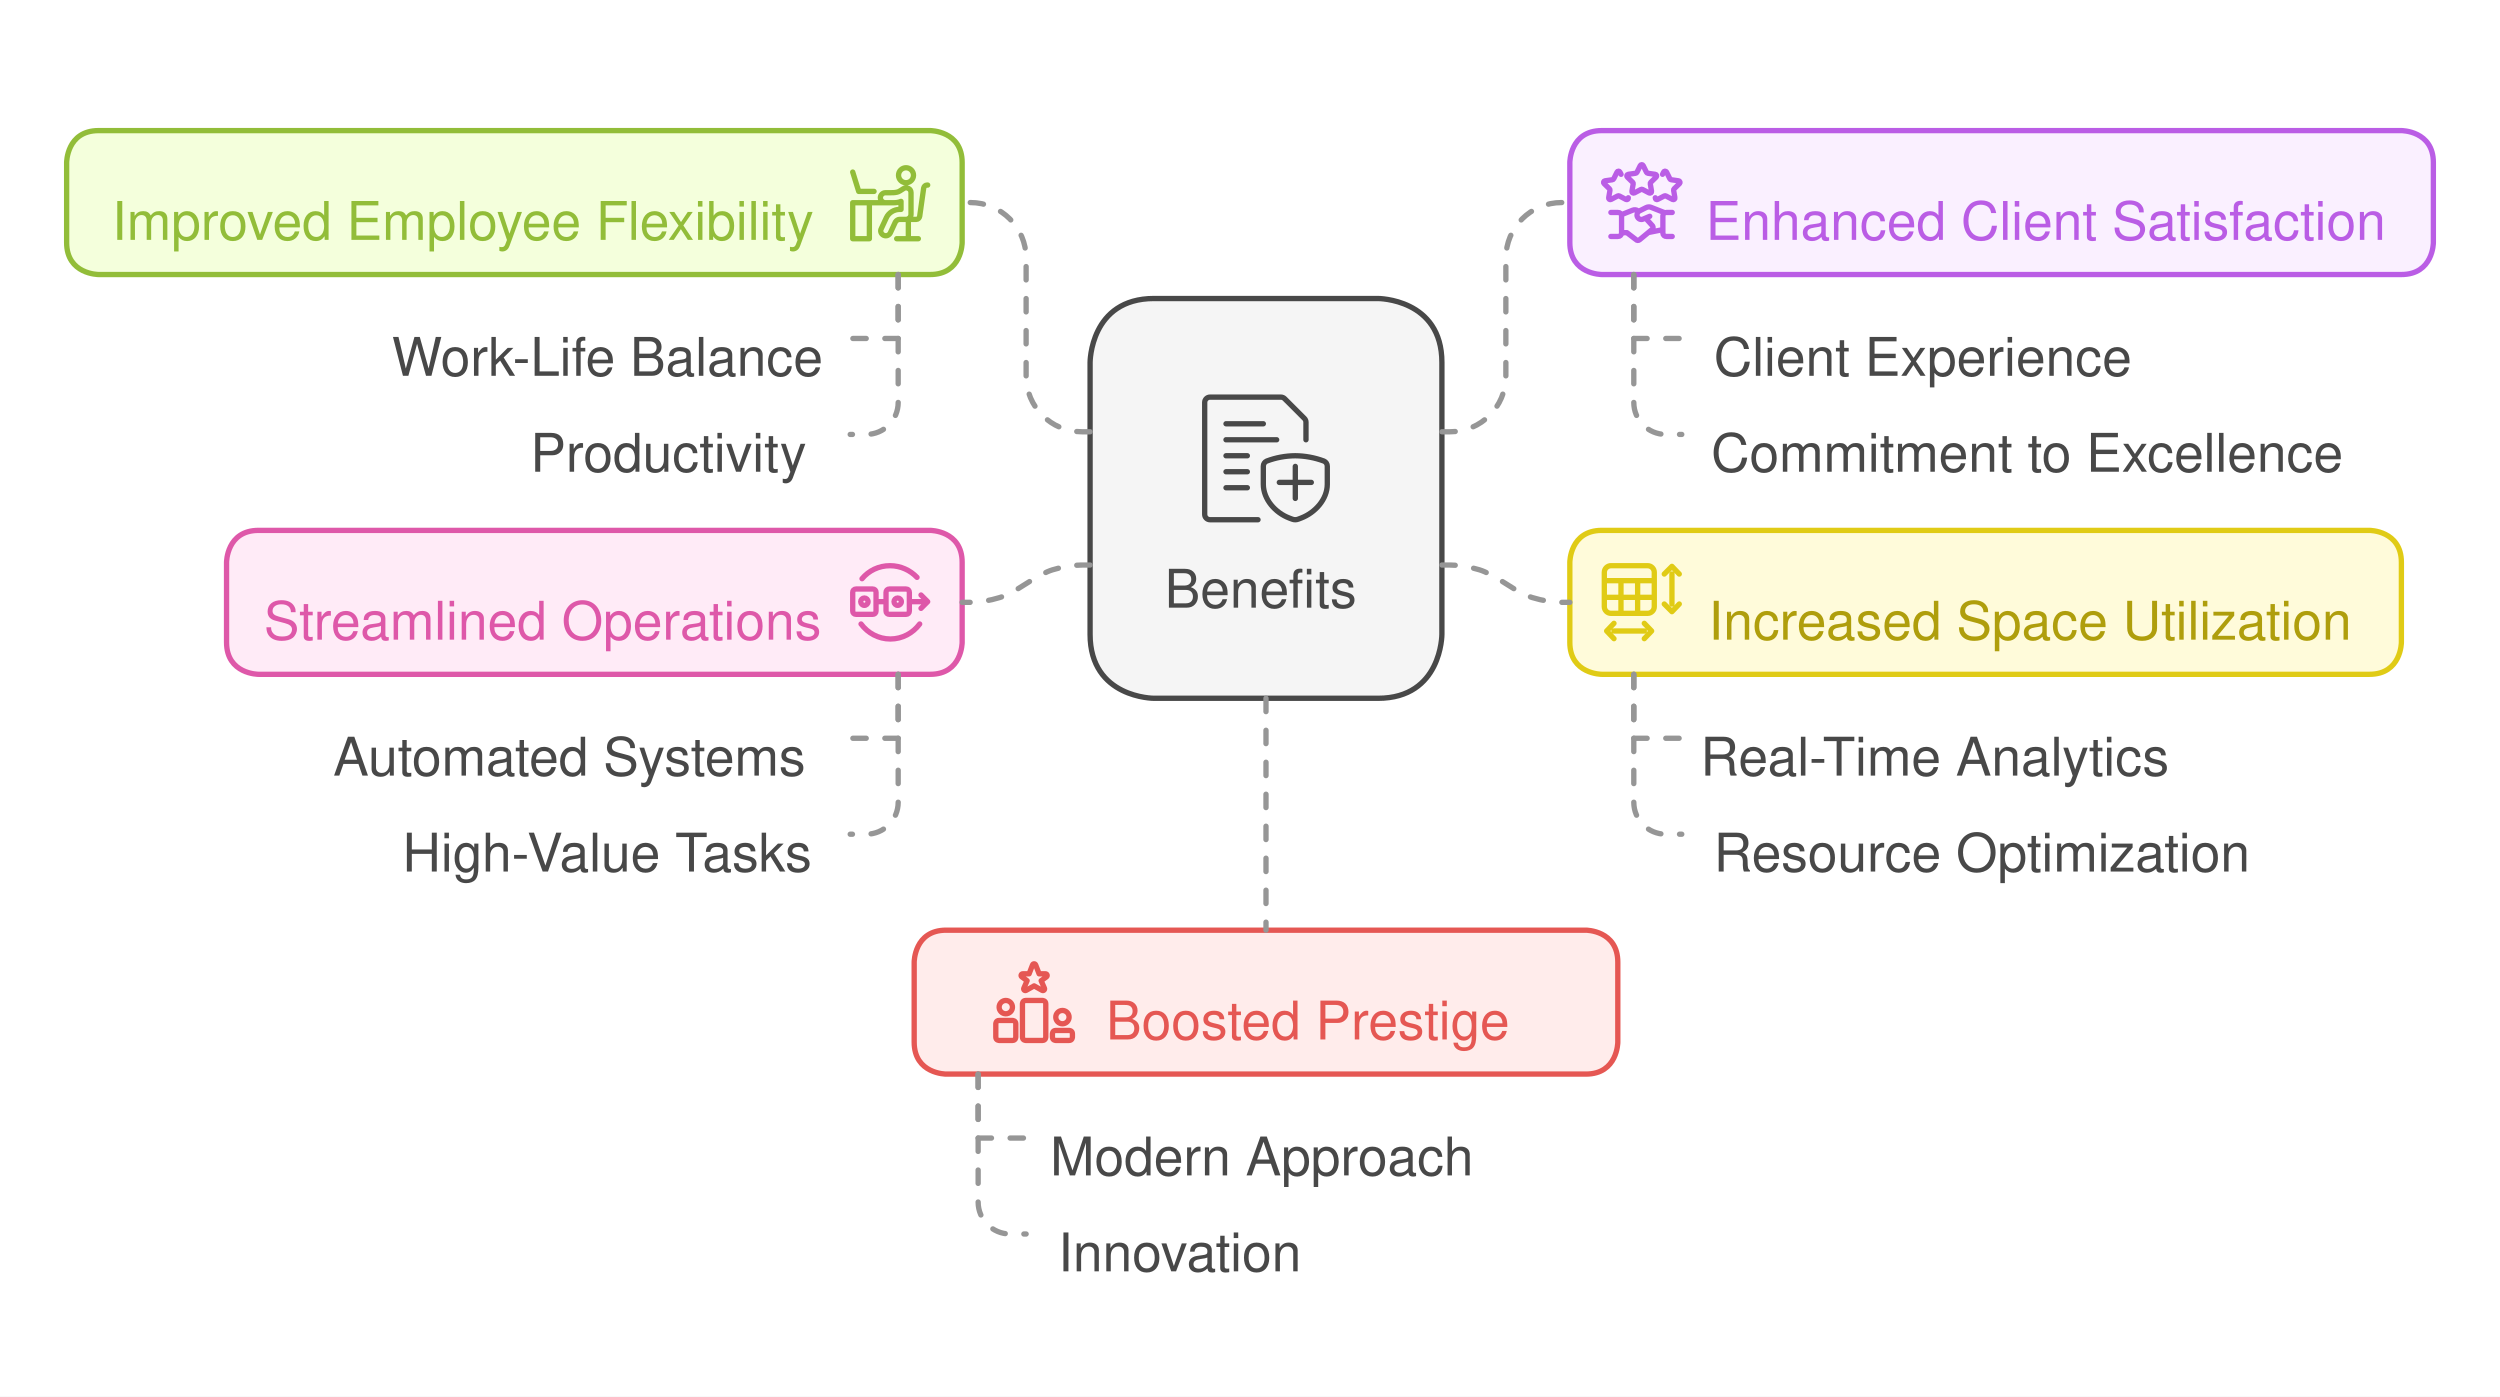
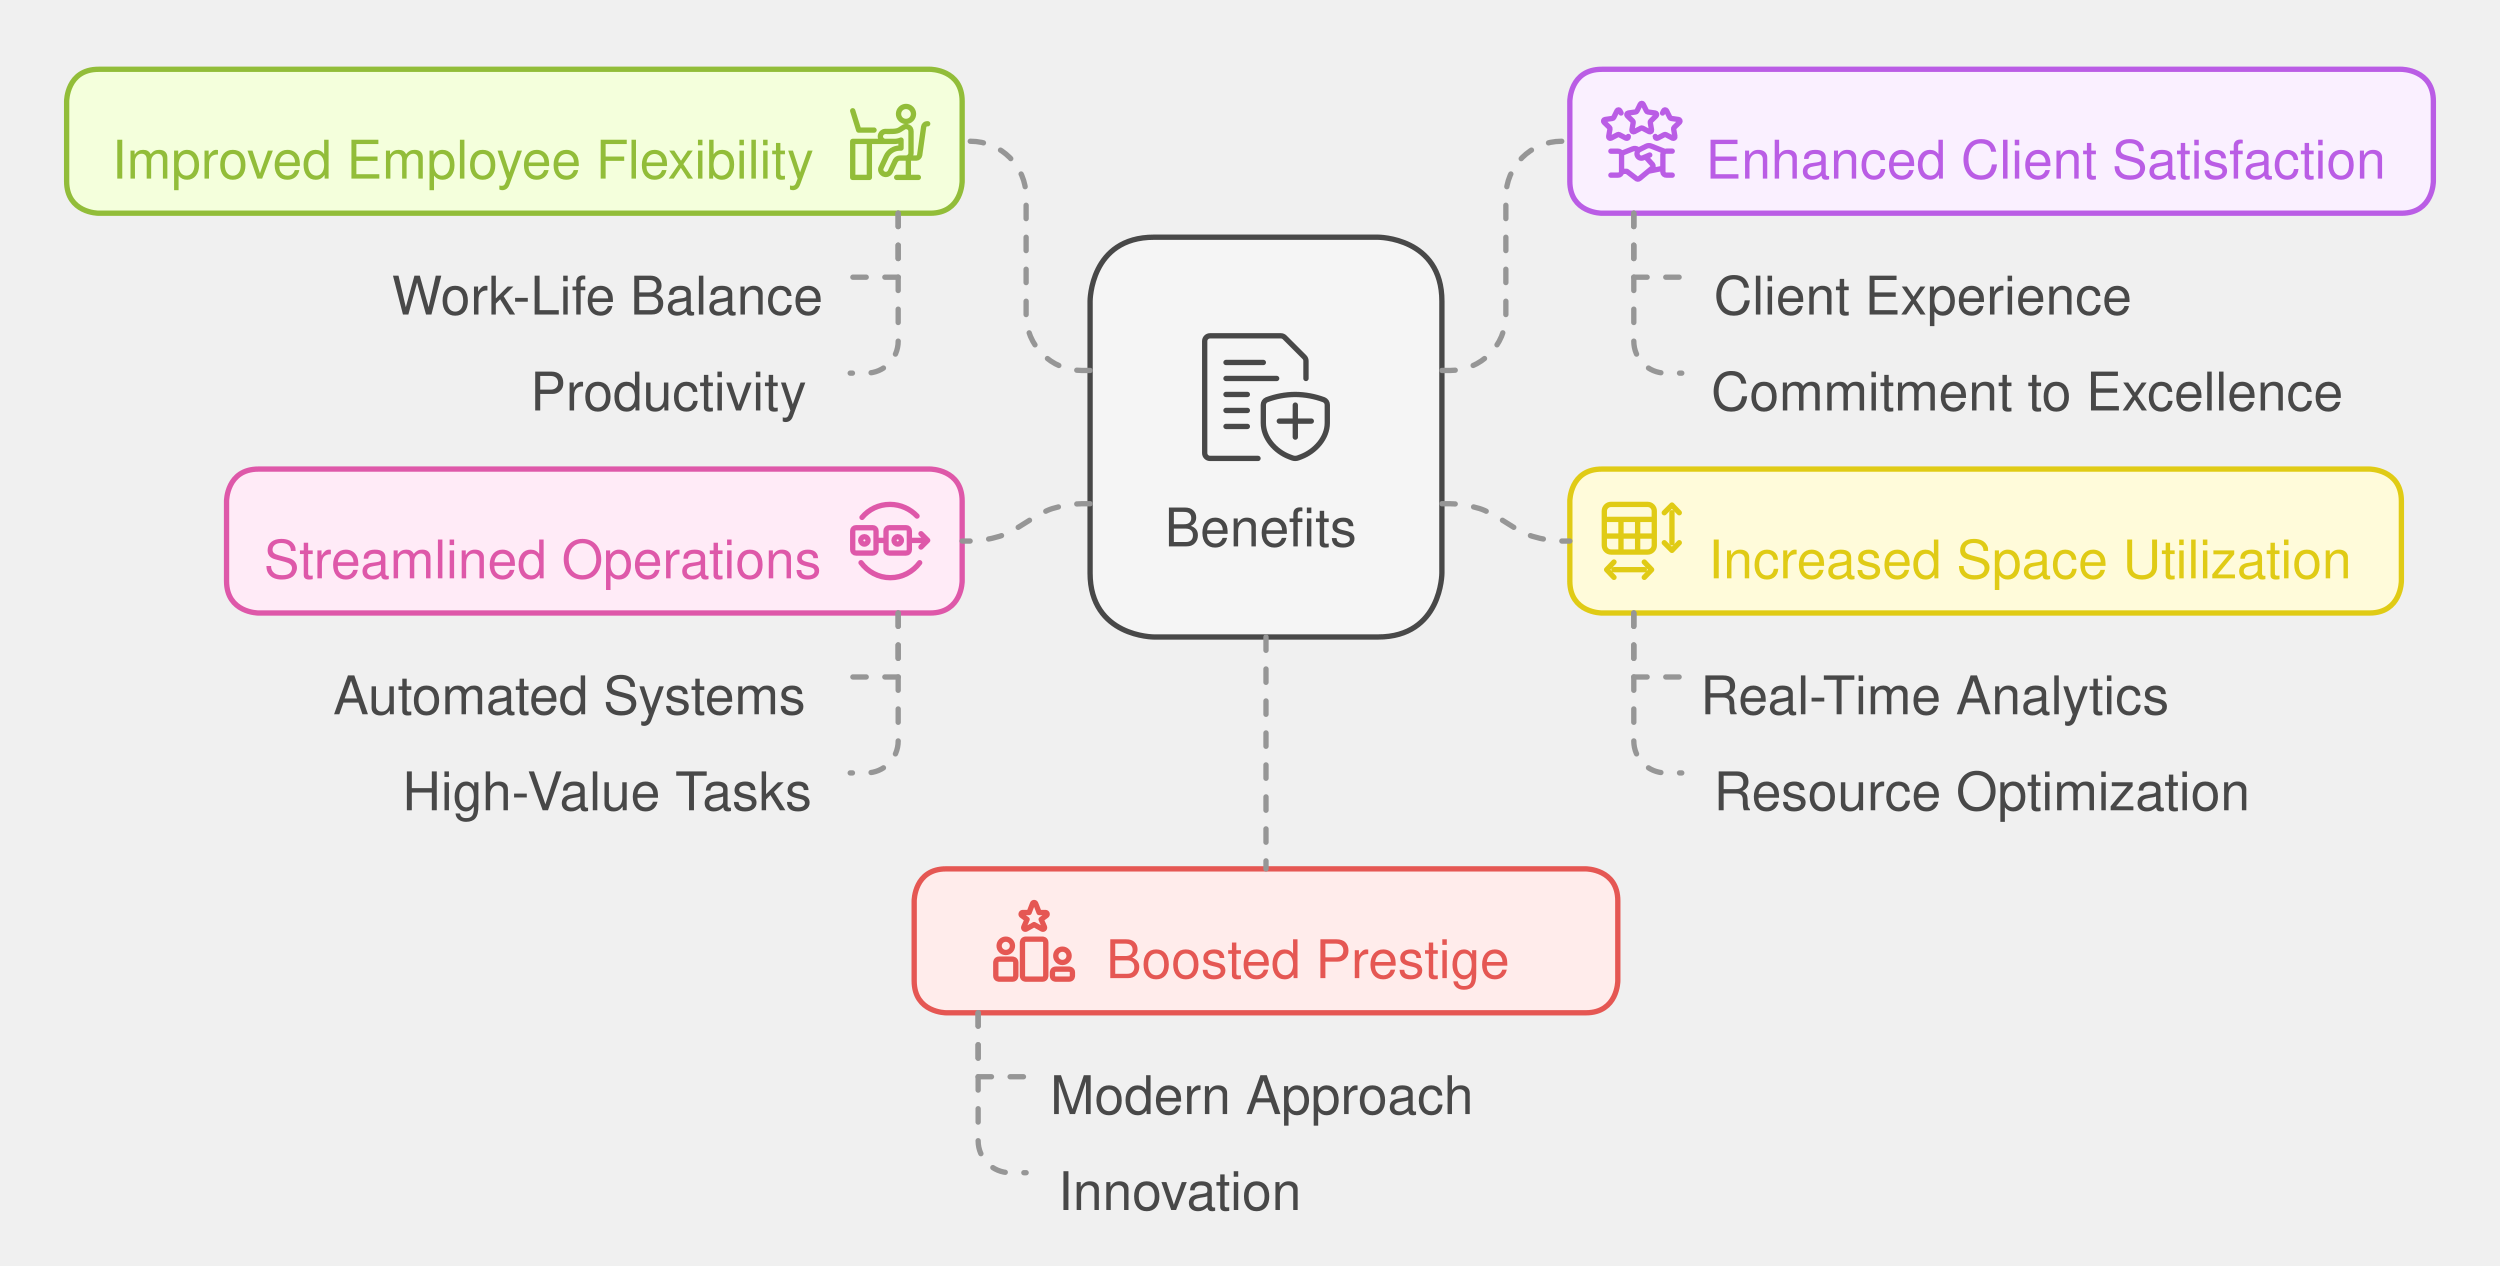
- <svg xmlns="http://www.w3.org/2000/svg" height="524" viewBox="0 0 938 524" width="938">
-   <g fill-rule="evenodd">
-     <path d="m0 0h938v524h-938z" fill="#fff" />
-     <path d="m1 1h936v522h-936z" fill="#fff" />
-     <path d="m433 112h84s24 0 24 24v102s0 24-24 24h-84s-24 0-24-24v-102s0-24 24-24" fill="#f5f5f5" />
-     <path d="m37 49h312s12 0 12 12v30s0 12-12 12h-312s-12 0-12-12v-30s0-12 12-12" fill="#f4ffdc" />
-     <path d="m601 49h300s12 0 12 12v30s0 12-12 12h-300s-12 0-12-12v-30s0-12 12-12" fill="#faf0ff" />
-     <path d="m601 199h288s12 0 12 12v30s0 12-12 12h-288s-12 0-12-12v-30s0-12 12-12" fill="#fffbda" />
-     <path d="m97 199h252s12 0 12 12v30s0 12-12 12h-252s-12 0-12-12v-30s0-12 12-12" fill="#ffebf7" />
-     <path d="m355 349h240s12 0 12 12v30s0 12-12 12h-240s-12 0-12-12v-30s0-12 12-12" fill="#ffeceb" />
-   </g>
-   <g font-family="Helvetica" font-size="20">
-     <g fill="#484848">
-       <text x="397" y="477">Innovation</text>
-       <text x="643" y="327">Resource Optimization</text>
-       <text x="147" y="141">Work-Life Balance</text>
-       <text x="394" y="441">Modern Approach</text>
-       <text x="643" y="141">Client Experience</text>
-       <text x="199" y="177">Productivity</text>
-       <text x="638" y="291">Real-Time Analytics</text>
-       <text x="151" y="327">High-Value Tasks</text>
-       <text x="125" y="291">Automated Systems</text>
-       <text x="642" y="177">Commitment to Excellence</text>
-     </g>
-     <text fill="#ba5de5" x="640" y="90">Enhanced Client Satisfaction</text>
-     <text fill="#92bd39" x="42" y="90">Improved Employee Flexibility</text>
-     <text fill="#de58a9" x="99" y="240">Streamlined Operations</text>
-     <text fill="#484848" x="437" y="228">Benefits</text>
-     <text fill="#af9e0c" x="641" y="240">Increased Space Utilization</text>
-     <text fill="#e55753" x="415" y="390">Boosted Prestige</text>
-   </g>
+ <svg xmlns="http://www.w3.org/2000/svg" height="475" viewBox="0 0 938 475" width="938">
+   <path d="m433 89h84s24 0 24 24v102s0 24-24 24h-84s-24 0-24-24v-102s0-24 24-24" fill="#f5f5f5" fill-rule="evenodd" />
+   <path d="m37 26h312s12 0 12 12v30s0 12-12 12h-312s-12 0-12-12v-30s0-12 12-12" fill="#f4ffdc" fill-rule="evenodd" />
+   <path d="m601 26h300s12 0 12 12v30s0 12-12 12h-300s-12 0-12-12v-30s0-12 12-12" fill="#faf0ff" fill-rule="evenodd" />
+   <path d="m601 176h288s12 0 12 12v30s0 12-12 12h-288s-12 0-12-12v-30s0-12 12-12" fill="#fffbda" fill-rule="evenodd" />
+   <path d="m97 176h252s12 0 12 12v30s0 12-12 12h-252s-12 0-12-12v-30s0-12 12-12" fill="#ffebf7" fill-rule="evenodd" />
+   <path d="m355 326h240s12 0 12 12v30s0 12-12 12h-240s-12 0-12-12v-30s0-12 12-12" fill="#ffeceb" fill-rule="evenodd" />
+   <text fill="#484848" font-family="Helvetica" font-size="20" x="643" y="304">Resource Optimization</text>
+   <text fill="#484848" font-family="Helvetica" font-size="20" x="147" y="118">Work-Life Balance</text>
+   <text fill="#484848" font-family="Helvetica" font-size="20" x="151" y="304">High-Value Tasks</text>
+   <text fill="#484848" font-family="Helvetica" font-size="20" x="638" y="268">Real-Time Analytics</text>
+   <text fill="#484848" font-family="Helvetica" font-size="20" x="643" y="118">Client Experience</text>
+   <text fill="#484848" font-family="Helvetica" font-size="20" x="199" y="154">Productivity</text>
+   <text fill="#484848" font-family="Helvetica" font-size="20" x="125" y="268">Automated Systems</text>
+   <text fill="#484848" font-family="Helvetica" font-size="20" x="642" y="154">Commitment to Excellence</text>
+   <text fill="#484848" font-family="Helvetica" font-size="20" x="397" y="454">Innovation</text>
+   <text fill="#484848" font-family="Helvetica" font-size="20" x="394" y="418">Modern Approach</text>
+   <text fill="#484848" font-family="Helvetica" font-size="20" x="437" y="205">Benefits</text>
+   <text fill="#de58a9" font-family="Helvetica" font-size="20" x="99" y="217">Streamlined Operations</text>
+   <text fill="#e0cb15" font-family="Helvetica" font-size="20" x="641" y="217">Increased Space Utilization</text>
+   <text fill="#ba5de5" font-family="Helvetica" font-size="20" x="640" y="67">Enhanced Client Satisfaction</text>
+   <text fill="#e55753" font-family="Helvetica" font-size="20" x="415" y="367">Boosted Prestige</text>
+   <text fill="#92bd39" font-family="Helvetica" font-size="20" x="42" y="67">Improved Employee Flexibility</text>
  <g fill="none" stroke-linecap="round" stroke-linejoin="round" stroke-width="2">
-     <path d="m433 112h84s24 0 24 24v102s0 24-24 24h-84s-24 0-24-24v-102s0-24 24-24" stroke="#484848" />
-     <path d="m37 49h312s12 0 12 12v30s0 12-12 12h-312s-12 0-12-12v-30s0-12 12-12" stroke="#92bd39" />
-     <path d="m601 49h300s12 0 12 12v30s0 12-12 12h-300s-12 0-12-12v-30s0-12 12-12" stroke="#ba5de5" />
-     <path d="m601 199h288s12 0 12 12v30s0 12-12 12h-288s-12 0-12-12v-30s0-12 12-12" stroke="#e0cb15" />
-     <path d="m97 199h252s12 0 12 12v30s0 12-12 12h-252s-12 0-12-12v-30s0-12 12-12" stroke="#de58a9" />
-     <path d="m355 349h240s12 0 12 12v30s0 12-12 12h-240s-12 0-12-12v-30s0-12 12-12" stroke="#e55753" />
-     <g stroke="#969696" stroke-dasharray="5 7">
-       <path d="m409 212h-3-.1c-3.377.004-7.099.613-11 1.8-2.335.704-5.837 2.543-9.9 5.2-4.063 2.657-7.565 4.496-9.9 5.2-3.901 1.187-7.623 1.796-11 1.8h-.1-3" />
-       <path d="m337 103v12 12h-9-9" />
-       <path d="m337 103v7.5 40.5c0 6.627-5.373 12-12 12h-.1-5.9" />
-       <path d="m613 253v12 12h9 9" />
-       <path d="m613 253v7.5 40.5c0 6.627 5.373 12 12 12h.1 5.9" />
-       <path d="m541 212h3 .1c3.377.004 7.099.613 11 1.8 2.335.704 5.837 2.543 9.9 5.2 4.063 2.657 7.565 4.496 9.9 5.2 3.901 1.187 7.623 1.796 11 1.8h.1 3" />
-       <path d="m613 103v12 12h9 9" />
-       <path d="m613 103v7.5 40.5c0 6.627 5.373 12 12 12h.1 5.9" />
-       <path d="m367 403v12 12h9 9" />
-       <path d="m337 253v12 12h-9-9" />
-       <path d="m337 253v7.5 40.5c0 6.627-5.373 12-12 12h-.1-5.9" />
-       <path d="m409 162h-3-.1c-11.543 0-20.9-9.357-20.9-20.9v-.1-44.1c0-11.543-9.357-20.9-20.9-20.9h-.1-3" />
-       <path d="m367 403v7.5 40.5c0 6.627 5.373 12 12 12h.1 5.9" />
-       <path d="m541 162h3 .1c11.543 0 20.9-9.357 20.9-20.9v-.1-44.1c0-11.543 9.357-20.9 20.9-20.9h.1 3" />
-       <path d="m475 262v43.5 43.5" />
-     </g>
-     <path d="m460 165h19m-19 6h8m-8-12h14m-14 18h8m-8 6h8m4 12h-18c-1.105 0-2-.895-2-2v-42c0-1.105.895-2 2-2h26.586c.53 0 1.039.211 1.414.586l7.414 7.414c.375.375.586.884.586 1.414v6.586m-4 10v12m6-6h-12m7.07 13.8 1.106-.42c5.26-2 9.824-7.048 9.824-12.676v-6.792c0-.832-.493-1.585-1.256-1.916-3.452-1.29-7.103-1.967-10.788-2-3.657.031-7.279.708-10.7 2-.763.331-1.256 1.084-1.256 1.916v6.786c0 5.628 4.476 10.672 9.736 12.676l1.106.42c.717.276 1.51.278 2.228.006z" stroke="#484848" />
-     <path d="m615.434 62.117c.103-.206.313-.336.542-.336.23 0 .44.13.542.336l1.261 2.553c.088.177.258.3.454.329l2.829.41c.226.031.414.187.486.404.071.216.013.455-.15.614l-2.047 2c-.141.136-.206.333-.172.526l.484 2.819c.037.225-.056.451-.241.584-.187.133-.433.15-.636.044l-2.526-1.324c-.177-.092-.389-.092-.566 0l-2.519 1.324c-.203.106-.449.089-.636-.044-.187-.131-.281-.359-.242-.584l.484-2.819c.033-.193-.031-.39-.171-.526l-2.054-2c-.163-.159-.221-.397-.15-.613.071-.216.259-.373.485-.404l2.829-.409c.196-.029.366-.151.455-.329zm-4.49 12.091c.039.225-.055.452-.241.584-.187.134-.433.151-.636.044l-2.526-1.324c-.177-.092-.389-.092-.566 0l-2.519 1.324c-.203.107-.45.09-.636-.044-.187-.132-.281-.359-.242-.584l.484-2.819c.034-.193-.03-.39-.171-.526l-2.054-2c-.164-.159-.222-.397-.151-.614.072-.216.26-.374.486-.406l2.83-.408c.196-.028.367-.151.455-.329l1.26-2.553c.103-.206.313-.336.542-.336.23 0 .44.13.542.336l.419.846m12.838 8.807c-.039.225.055.452.241.584.187.134.433.151.636.044l2.526-1.324c.177-.092.389-.092.566 0l2.519 1.324c.203.107.45.09.636-.044.187-.132.281-.359.242-.584l-.484-2.819c-.034-.193.03-.39.171-.526l2.054-2c.163-.158.221-.395.151-.611-.072-.216-.26-.374-.486-.406l-2.83-.41c-.196-.028-.367-.151-.455-.329l-1.26-2.553c-.103-.206-.313-.336-.542-.336-.23 0-.44.13-.542.336l-.419.846m.04 20.776-5.37 1.074m.531-6.091-2.534 1.07c-.405.167-.86.161-1.26-.018-.404-.182-.719-.517-.875-.931-.314-.809.027-1.724.793-2.131l2.534-1.265c.313-.163.661-.248 1.014-.25.265-0.0.527.048.775.141l5.205 2.05m-16.222 7.469h1.994l3.42 2.609c.332.377.904.422 1.291.101l4.78-3.946c.394-.326.458-.905.144-1.309l-2.634-2.925m-2.576-2.496-.278-.227c-.558-.414-1.29-.508-1.935-.25l-4.269 1.707m-3.938 8.16h2.654c.703.038 1.305-.5 1.346-1.203v-6.592c-.042-.703-.643-1.24-1.346-1.202h-2.654m23 8.997h-2.154c-.703.038-1.305-.5-1.346-1.203v-6.595c.042-.703.643-1.24 1.346-1.203h2.154" stroke="#ba5de5" />
-     <path d="m328.688 229.25c0 .75-.5 1.25-1.25 1.25h-6.25c-.75 0-1.25-.5-1.25-1.25v-7c0-.75.5-1.25 1.25-1.25h6.25c.75 0 1.25.5 1.25 1.25zm12.5 0c0 .75-.5 1.25-1.25 1.25h-6.25c-.75 0-1.25-.5-1.25-1.25v-7c0-.75.5-1.25 1.25-1.25h6.25c.75 0 1.25.5 1.25 1.25zm-17.75-12.125c2.5-3 6.25-4.875 10.5-4.875 4 0 7.625 1.75 10.125 4.375m1 17.5c-2.5 3.375-6.5 5.625-11 5.625-4.5 0-8.5-2.25-11-5.625m5.625-8.375h3.75m8.75 0h6.875l-2.5-2.5m2.5 2.5-2.5 2.5m-21.25-1.121c.762 0 1.379-.617 1.379-1.379s-.617-1.379-1.379-1.379c-.762 0-1.379.617-1.379 1.379s.617 1.379 1.379 1.379zm12.5 0c.762 0 1.379-.617 1.379-1.379s-.617-1.379-1.379-1.379-1.379.617-1.379 1.379.617 1.379 1.379 1.379z" stroke="#de58a9" />
-     <path d="m618.188 212.25c1.375 0 2.5 1.125 2.5 2.5v3.125h-18.75v-3.125c0-1.375 1.125-2.5 2.5-2.5zm-10 5.625v12.25h-3.75c-1.375 0-2.5-1.125-2.5-2.5v-9.75zm-6.25 6.25h6.25m6.25-6.25h-6.25v12.25h6.25zm-6.25 6.25h6.25m6.25-6.25v9.75c0 1.375-1.125 2.5-2.5 2.5h-3.75v-12.25zm-6.25 6.25h6.25m6.625-8.75v11.25m-2.875 0 2.875 2.875 2.75-2.875m-5.625-11.25 2.875-2.875 2.75 2.875m-24.5 21.375h11.375m0-2.875 2.75 2.875-2.75 2.875m-11.375-5.75-2.75 2.875 2.75 2.875" stroke="#e0cb15" />
-     <path d="m333.188 76.062h-13.25m0 0v13.5h6.25v-13.375m-6.25-11.625 2.25 7.25h5.75m12-3.25c1.553 0 2.812-1.259 2.812-2.812 0-1.553-1.259-2.812-2.812-2.812-1.553 0-2.812 1.259-2.812 2.812 0 1.553 1.259 2.812 2.812 2.812zm-5.901 18.848 1.901-4.098c.375-.625 1-1 1.625-1h2.375c1 0 1.875-.875 1.875-1.875v-8.125c0-.75-.375-1.375-1-1.625-.625-.375-1.375-.25-1.875.125l-1.375.875c-1.125.75-3.125.625-5.375.625-1 0-1.875.875-1.875 1.875s.875 1.875 1.875 1.875h3.25c.875 0 1.75-.125 2.625-.5v3h-.5c-2.125 0-4.125 1.25-5 3.125l-1.901 4.098c-.5.875-.125 2 .875 2.5 1.125.5 2.125-.125 2.5-.875zm5.901-5.098h3.875c.625 0 1.125-.5 1.25-1.125l1.5-10.625c.125-.625.625-1.125 1.25-1.125h.25m-7.25 12.875v7.25m-4.375 0h8.125" stroke="#92bd39" />
-     <path d="m384.875 375.375h6.25s1.25 0 1.25 1.25v12.5s0 1.25-1.25 1.25h-6.25s-1.25 0-1.25-1.25v-12.5s0-1.25 1.25-1.25m-10 7.5h5s1.25 0 1.25 1.25v5s0 1.25-1.25 1.25h-5s-1.25 0-1.25-1.25v-5s0-1.25 1.25-1.25m21.25 3.75h5s1.25 0 1.25 1.25v1.25s0 1.25-1.25 1.25h-5s-1.25 0-1.25-1.25v-1.25s0-1.25 1.25-1.25m-6.25-21.25h2.401c.271 0.0.511.175.594.432.083.258-.009.54-.228.699l-2 1.451 1.233 2.832c.105.245.043.53-.155.709-.197.179-.487.213-.72.085l-3-1.681-2.989 1.681c-.234.128-.523.094-.72-.085-.197-.179-.26-.464-.155-.709l1.232-2.832-2-1.451c-.218-.158-.311-.438-.23-.695.081-.257.318-.433.587-.437h2.399l1.293-3.35c.093-.241.325-.4.583-.4.258 0 .49.159.583.4zm-15 12.5c0 1.381 1.119 2.5 2.5 2.5s2.5-1.119 2.5-2.5-1.119-2.5-2.5-2.5-2.5 1.119-2.5 2.5m21.25 3.75c0 1.381 1.119 2.5 2.5 2.5s2.5-1.119 2.5-2.5-1.119-2.5-2.5-2.5-2.5 1.119-2.5 2.5" stroke="#e55753" />
+     <path d="m433 89h84s24 0 24 24v102s0 24-24 24h-84s-24 0-24-24v-102s0-24 24-24" stroke="#484848" />
+     <path d="m37 26h312s12 0 12 12v30s0 12-12 12h-312s-12 0-12-12v-30s0-12 12-12" stroke="#92bd39" />
+     <path d="m601 26h300s12 0 12 12v30s0 12-12 12h-300s-12 0-12-12v-30s0-12 12-12" stroke="#ba5de5" />
+     <path d="m601 176h288s12 0 12 12v30s0 12-12 12h-288s-12 0-12-12v-30s0-12 12-12" stroke="#e0cb15" />
+     <path d="m97 176h252s12 0 12 12v30s0 12-12 12h-252s-12 0-12-12v-30s0-12 12-12" stroke="#de58a9" />
+     <path d="m355 326h240s12 0 12 12v30s0 12-12 12h-240s-12 0-12-12v-30s0-12 12-12" stroke="#e55753" />
+     <path d="m541 139h3 .1c11.543 0 20.9-9.357 20.9-20.9v-.1-44.1c0-11.543 9.357-20.9 20.9-20.9h.1 3" stroke="#969696" stroke-dasharray="5 7" />
+     <path d="m367 380v12 12h9 9" stroke="#969696" stroke-dasharray="5 7" />
+     <path d="m337 80v12 12h-9-9" stroke="#969696" stroke-dasharray="5 7" />
+     <path d="m337 80v7.5 40.5c0 6.627-5.373 12-12 12h-.1-5.9" stroke="#969696" stroke-dasharray="5 7" />
+     <path d="m409 139h-3-.1c-11.543 0-20.9-9.357-20.9-20.9v-.1-44.1c0-11.543-9.357-20.9-20.9-20.9h-.1-3" stroke="#969696" stroke-dasharray="5 7" />
+     <path d="m613 80v12 12h9 9" stroke="#969696" stroke-dasharray="5 7" />
+     <path d="m409 189h-3-.1c-3.377.004-7.099.613-11 1.8-2.335.704-5.837 2.543-9.9 5.2-4.063 2.657-7.565 4.496-9.9 5.2-3.901 1.187-7.623 1.796-11 1.8h-.1-3" stroke="#969696" stroke-dasharray="5 7" />
+     <path d="m613 230v7.5 40.5c0 6.627 5.373 12 12 12h.1 5.9" stroke="#969696" stroke-dasharray="5 7" />
+     <path d="m613 230v12 12h9 9" stroke="#969696" stroke-dasharray="5 7" />
+     <path d="m475 239v43.5 43.5" stroke="#969696" stroke-dasharray="5 7" />
+     <path d="m337 230v7.5 40.5c0 6.627-5.373 12-12 12h-.1-5.9" stroke="#969696" stroke-dasharray="5 7" />
+     <path d="m337 230v12 12h-9-9" stroke="#969696" stroke-dasharray="5 7" />
+     <path d="m541 189h3 .1c3.377.004 7.099.613 11 1.8 2.335.704 5.837 2.543 9.9 5.2 4.063 2.657 7.565 4.496 9.9 5.2 3.901 1.187 7.623 1.796 11 1.8h.1 3" stroke="#969696" stroke-dasharray="5 7" />
+     <path d="m367 380v7.5 40.5c0 6.627 5.373 12 12 12h.1 5.9" stroke="#969696" stroke-dasharray="5 7" />
+     <path d="m613 80v7.5 40.5c0 6.627 5.373 12 12 12h.1 5.9" stroke="#969696" stroke-dasharray="5 7" />
+     <path d="m328.688 206.25c0 .75-.5 1.25-1.25 1.25h-6.25c-.75 0-1.25-.5-1.25-1.25v-7c0-.75.5-1.25 1.25-1.25h6.25c.75 0 1.25.5 1.25 1.25zm12.5 0c0 .75-.5 1.25-1.25 1.25h-6.25c-.75 0-1.25-.5-1.25-1.25v-7c0-.75.5-1.25 1.25-1.25h6.25c.75 0 1.25.5 1.25 1.25zm-17.75-12.125c2.5-3 6.25-4.875 10.5-4.875 4 0 7.625 1.75 10.125 4.375m1 17.5c-2.5 3.375-6.5 5.625-11 5.625-4.5 0-8.5-2.25-11-5.625m5.625-8.375h3.75m8.75 0h6.875l-2.5-2.5m2.5 2.5-2.5 2.5m-21.25-1.121c.762 0 1.379-.617 1.379-1.379s-.617-1.379-1.379-1.379c-.762 0-1.379.617-1.379 1.379s.617 1.379 1.379 1.379zm12.5 0c.762 0 1.379-.617 1.379-1.379s-.617-1.379-1.379-1.379-1.379.617-1.379 1.379.617 1.379 1.379 1.379z" stroke="#de58a9" />
+     <path d="m618.188 189.25c1.375 0 2.5 1.125 2.5 2.5v3.125h-18.75v-3.125c0-1.375 1.125-2.5 2.5-2.5zm-10 5.625v12.25h-3.75c-1.375 0-2.5-1.125-2.5-2.5v-9.75zm-6.25 6.25h6.25m6.25-6.25h-6.25v12.25h6.25zm-6.25 6.25h6.25m6.25-6.25v9.75c0 1.375-1.125 2.5-2.5 2.5h-3.75v-12.25zm-6.25 6.25h6.25m6.625-8.75v11.25m-2.875 0 2.875 2.875 2.75-2.875m-5.625-11.25 2.875-2.875 2.75 2.875m-24.5 21.375h11.375m0-2.875 2.75 2.875-2.75 2.875m-11.375-5.75-2.75 2.875 2.75 2.875" stroke="#e0cb15" />
+     <path d="m460 142h19m-19 6h8m-8-12h14m-14 18h8m-8 6h8m4 12h-18c-1.105 0-2-.895-2-2v-42c0-1.105.895-2 2-2h26.586c.53 0 1.039.211 1.414.586l7.414 7.414c.375.375.586.884.586 1.414v6.586m-4 10v12m6-6h-12m7.07 13.8 1.106-.42c5.26-2 9.824-7.048 9.824-12.676v-6.792c0-.832-.493-1.585-1.256-1.916-3.452-1.29-7.103-1.967-10.788-2-3.657.031-7.279.708-10.7 2-.763.331-1.256 1.084-1.256 1.916v6.786c0 5.628 4.476 10.672 9.736 12.676l1.106.42c.717.276 1.51.278 2.228.006z" stroke="#484848" />
+     <path d="m384.875 352.375h6.25s1.25 0 1.25 1.25v12.5s0 1.25-1.25 1.25h-6.25s-1.25 0-1.25-1.25v-12.5s0-1.25 1.25-1.25m-10 7.5h5s1.25 0 1.25 1.25v5s0 1.25-1.25 1.25h-5s-1.25 0-1.25-1.25v-5s0-1.25 1.25-1.25m21.25 3.75h5s1.25 0 1.25 1.25v1.25s0 1.25-1.25 1.25h-5s-1.25 0-1.25-1.25v-1.25s0-1.25 1.25-1.25m-6.25-21.25h2.401c.271 0.0.511.175.594.432.083.258-.009.54-.228.699l-2 1.451 1.233 2.832c.105.245.043.53-.155.709-.197.179-.487.213-.72.085l-3-1.681-2.989 1.681c-.234.128-.523.094-.72-.085-.197-.179-.26-.464-.155-.709l1.232-2.832-2-1.451c-.218-.158-.311-.438-.23-.695.081-.257.318-.433.587-.437h2.399l1.293-3.35c.093-.241.325-.4.583-.4.258 0 .49.159.583.4zm-15 12.5c0 1.381 1.119 2.5 2.5 2.5s2.5-1.119 2.5-2.5-1.119-2.5-2.5-2.5-2.5 1.119-2.5 2.5m21.25 3.75c0 1.381 1.119 2.5 2.5 2.5s2.5-1.119 2.5-2.5-1.119-2.5-2.5-2.5-2.5 1.119-2.5 2.5" stroke="#e55753" />
+     <path d="m333.188 53.062h-13.25m0 0v13.5h6.25v-13.375m-6.25-11.625 2.25 7.25h5.75m12-3.25c1.553 0 2.812-1.259 2.812-2.812 0-1.553-1.259-2.812-2.812-2.812-1.553 0-2.812 1.259-2.812 2.812 0 1.553 1.259 2.812 2.812 2.812zm-5.901 18.848 1.901-4.098c.375-.625 1-1 1.625-1h2.375c1 0 1.875-.875 1.875-1.875v-8.125c0-.75-.375-1.375-1-1.625-.625-.375-1.375-.25-1.875.125l-1.375.875c-1.125.75-3.125.625-5.375.625-1 0-1.875.875-1.875 1.875s.875 1.875 1.875 1.875h3.25c.875 0 1.75-.125 2.625-.5v3h-.5c-2.125 0-4.125 1.25-5 3.125l-1.901 4.098c-.5.875-.125 2 .875 2.5 1.125.5 2.125-.125 2.5-.875zm5.901-5.098h3.875c.625 0 1.125-.5 1.25-1.125l1.5-10.625c.125-.625.625-1.125 1.25-1.125h.25m-7.25 12.875v7.25m-4.375 0h8.125" stroke="#92bd39" />
+     <path d="m615.434 39.117c.103-.206.313-.336.542-.336.23 0 .44.13.542.336l1.261 2.553c.088.177.258.3.454.329l2.829.41c.226.031.414.187.486.404.071.216.013.455-.15.614l-2.047 2c-.141.136-.206.333-.172.526l.484 2.819c.037.225-.056.451-.241.584-.187.133-.433.15-.636.044l-2.526-1.324c-.177-.092-.389-.092-.566 0l-2.519 1.324c-.203.106-.449.089-.636-.044-.187-.131-.281-.359-.242-.584l.484-2.819c.033-.193-.031-.39-.171-.526l-2.054-2c-.163-.159-.221-.397-.15-.613.071-.216.259-.373.485-.404l2.829-.409c.196-.029.366-.151.455-.329zm-4.49 12.091c.039.225-.055.452-.241.584-.187.134-.433.151-.636.044l-2.526-1.324c-.177-.092-.389-.092-.566 0l-2.519 1.324c-.203.107-.45.09-.636-.044-.187-.132-.281-.359-.242-.584l.484-2.819c.034-.193-.03-.39-.171-.526l-2.054-2c-.164-.159-.222-.397-.151-.614.072-.216.26-.374.486-.406l2.83-.408c.196-.028.367-.151.455-.329l1.26-2.553c.103-.206.313-.336.542-.336.23 0 .44.13.542.336l.419.846m12.838 8.807c-.039.225.055.452.241.584.187.134.433.151.636.044l2.526-1.324c.177-.092.389-.092.566 0l2.519 1.324c.203.107.45.09.636-.044.187-.132.281-.359.242-.584l-.484-2.819c-.034-.193.03-.39.171-.526l2.054-2c.163-.158.221-.395.151-.611-.072-.216-.26-.374-.486-.406l-2.83-.41c-.196-.028-.367-.151-.455-.329l-1.26-2.553c-.103-.206-.313-.336-.542-.336-.23 0-.44.13-.542.336l-.419.846m.04 20.776-5.37 1.074m.531-6.091-2.534 1.07c-.405.167-.86.161-1.26-.018-.404-.182-.719-.517-.875-.931-.314-.809.027-1.724.793-2.131l2.534-1.265c.313-.163.661-.248 1.014-.25.265-0.0.527.048.775.141l5.205 2.05m-16.222 7.469h1.994l3.42 2.609c.332.377.904.422 1.291.101l4.78-3.946c.394-.326.458-.905.144-1.309l-2.634-2.925m-2.576-2.496-.278-.227c-.558-.414-1.29-.508-1.935-.25l-4.269 1.707m-3.938 8.16h2.654c.703.038 1.305-.5 1.346-1.203v-6.592c-.042-.703-.643-1.24-1.346-1.202h-2.654m23 8.997h-2.154c-.703.038-1.305-.5-1.346-1.203v-6.595c.042-.703.643-1.24 1.346-1.203h2.154" stroke="#ba5de5" />
  </g>
</svg>
